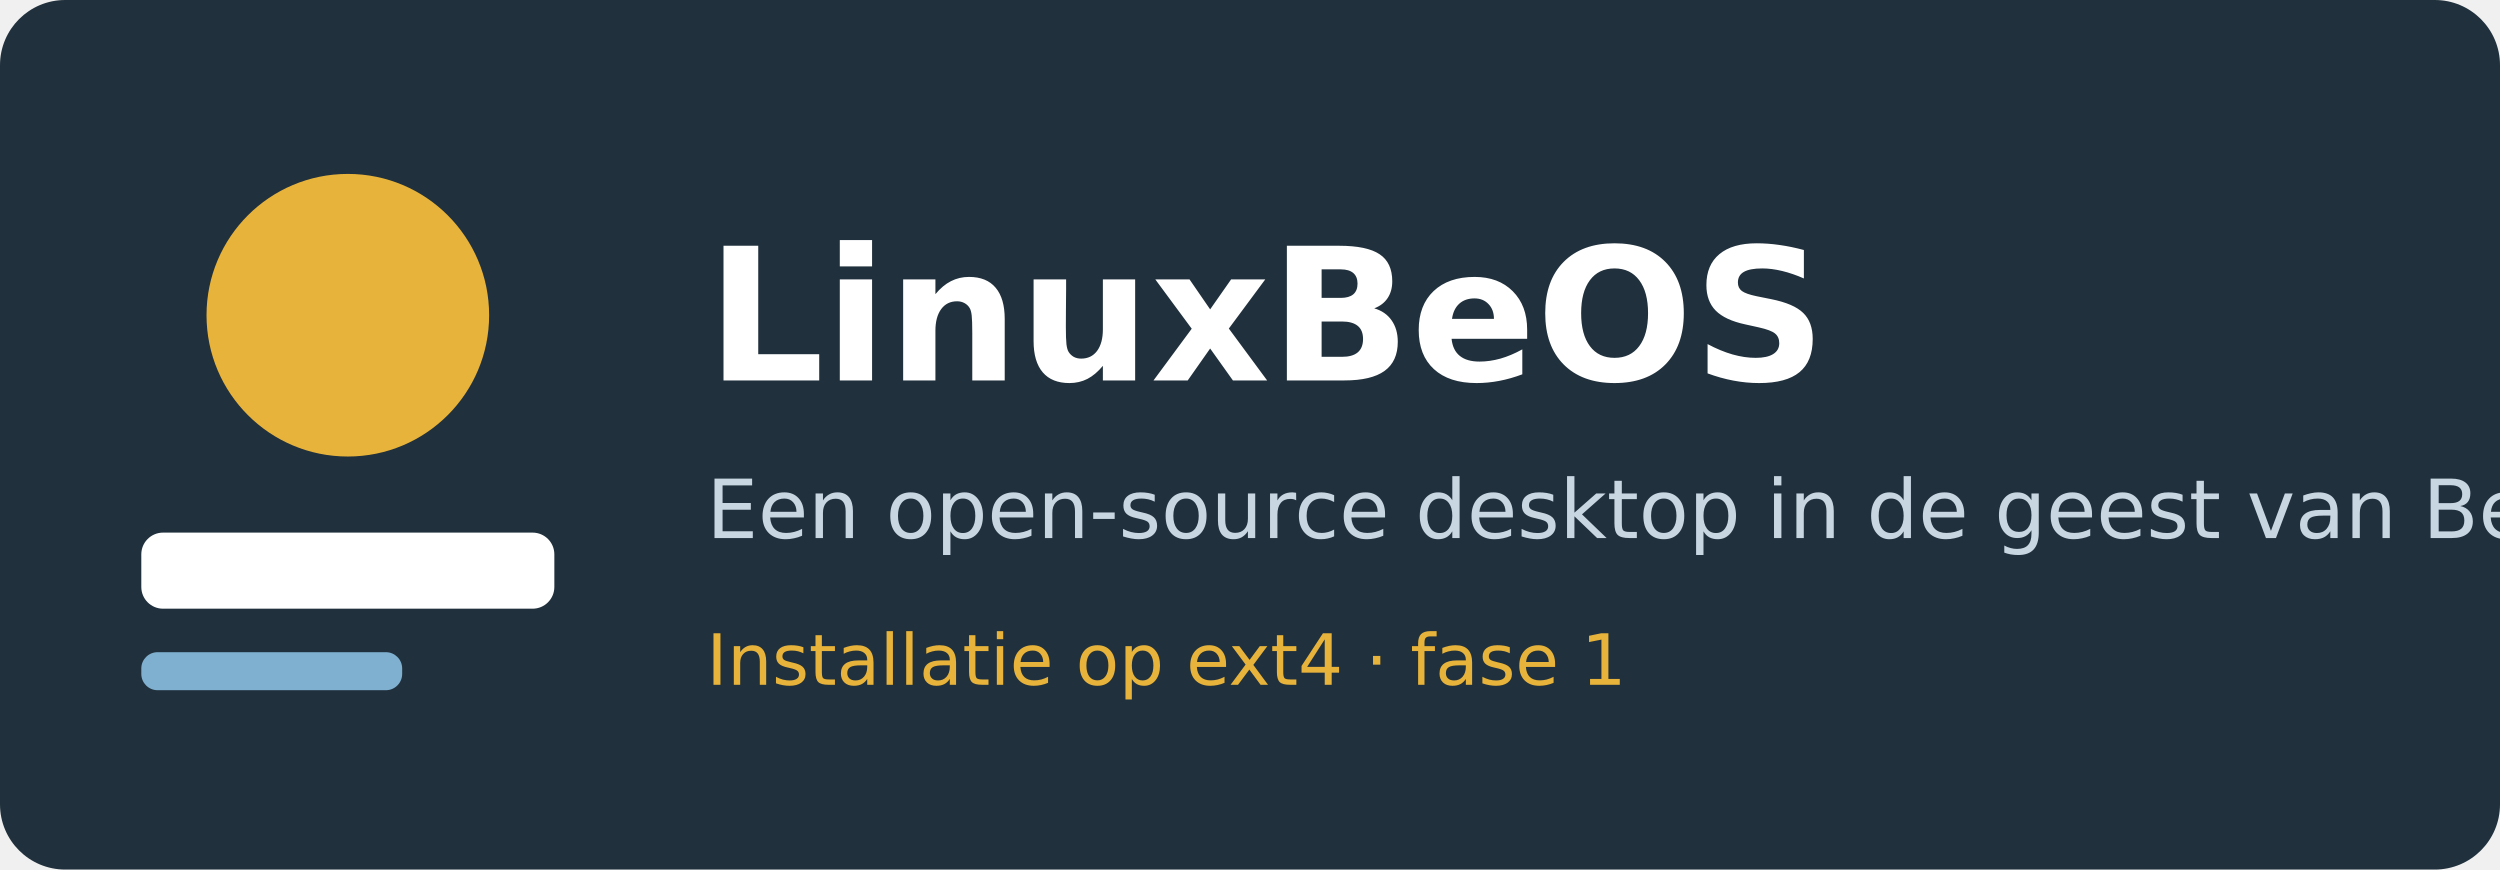
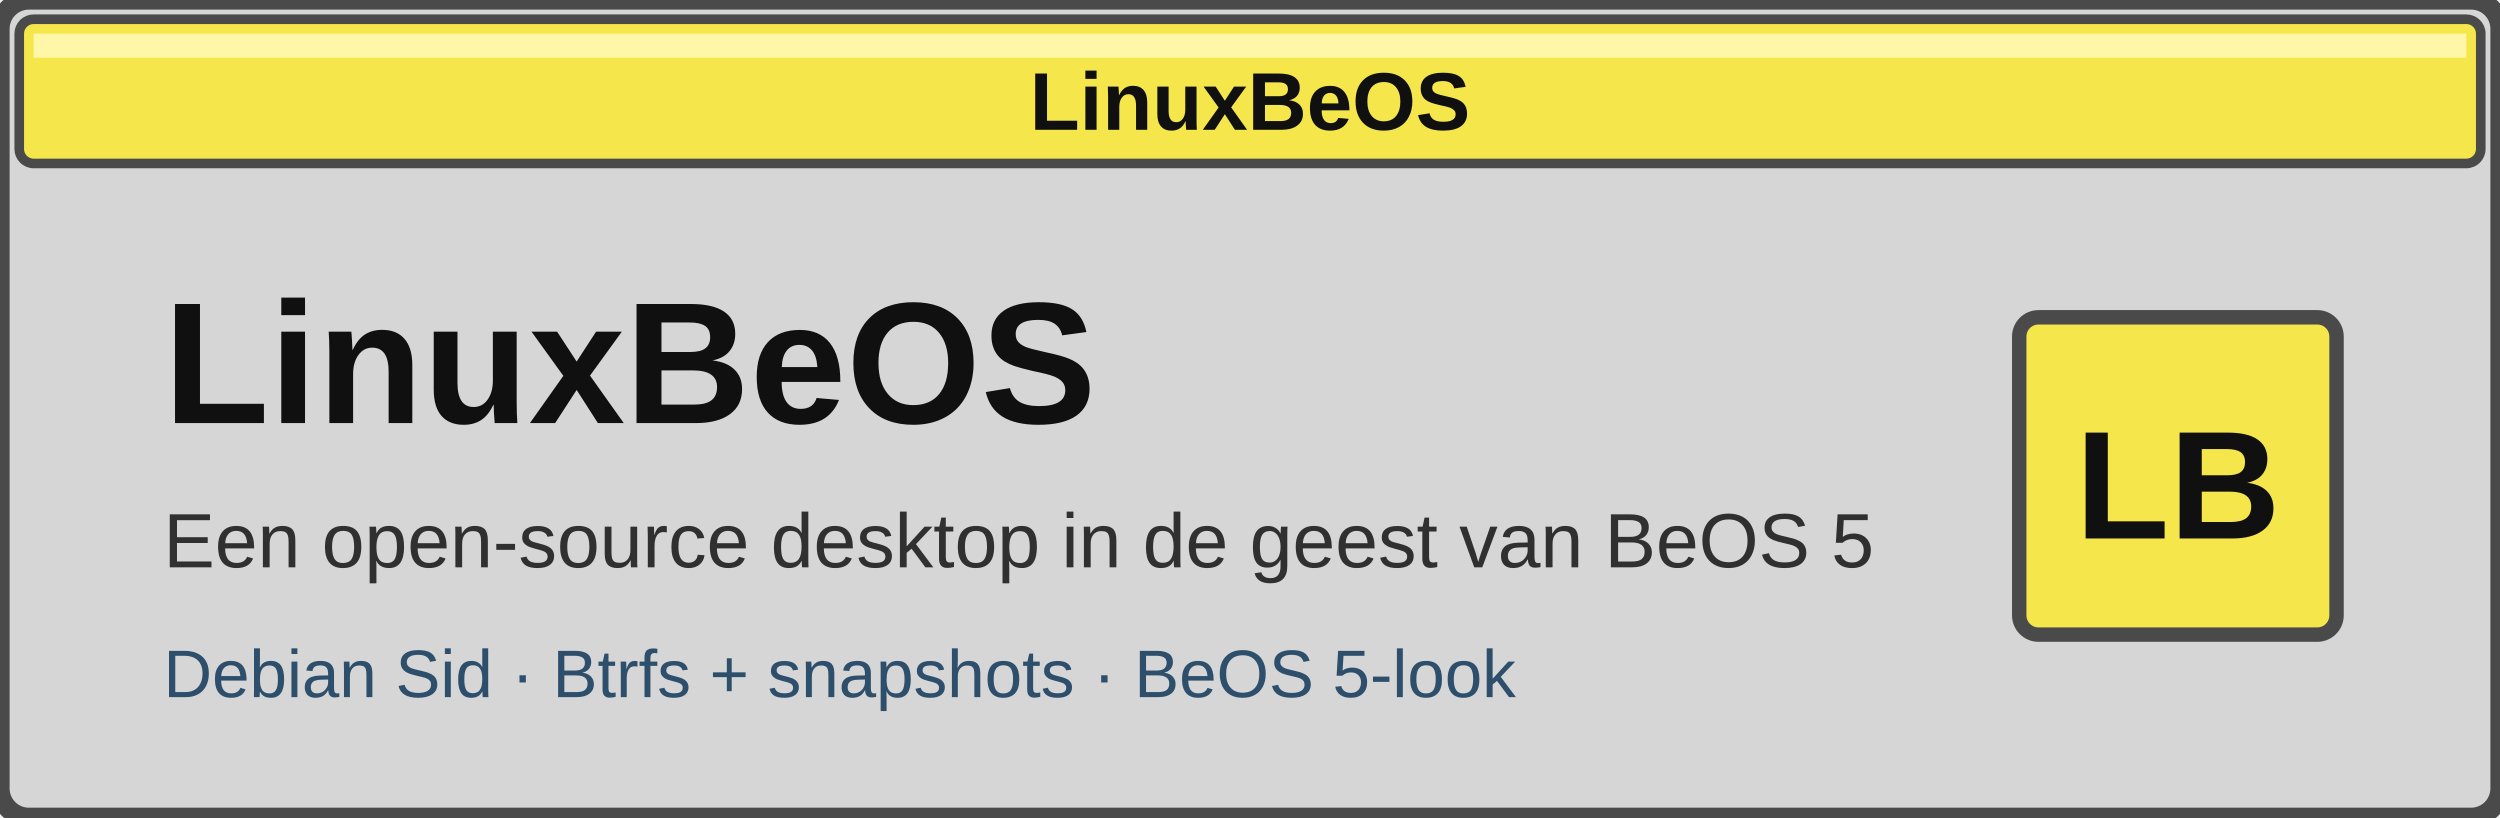
- <svg xmlns="http://www.w3.org/2000/svg" width="460" height="160" viewBox="0 0 460 160">
-   <rect width="460" height="160" rx="12" fill="#20303c" />
-   <circle cx="64" cy="58" r="26" fill="#e8b33a" />
-   <rect x="26" y="98" width="76" height="14" rx="4" fill="#ffffff" />
-   <rect x="26" y="120" width="48" height="7" rx="3" fill="#7fb0cf" />
-   <text x="130" y="70" font-family="DejaVu Sans, sans-serif" font-size="34" font-weight="bold" fill="#ffffff">LinuxBeOS</text>
-   <text x="130" y="99" font-family="DejaVu Sans, sans-serif" font-size="15" fill="#c8d6e2">Een open-source desktop in de geest van BeOS 5</text>
-   <text x="130" y="126" font-family="DejaVu Sans, sans-serif" font-size="13" fill="#e8b33a">Installatie op ext4 · fase 1</text>
+ <svg xmlns="http://www.w3.org/2000/svg" width="520" height="170" viewBox="0 0 520 170">
+   <rect width="520" height="170" rx="6" fill="#d6d6d6" stroke="#4a4a4a" stroke-width="4" />
+   <rect x="4" y="4" width="512" height="30" rx="3" fill="#f5e64b" stroke="#4a4a4a" stroke-width="2" />
+   <rect x="7" y="7" width="506" height="5" fill="#fff7a8" />
+   <text x="260" y="27" text-anchor="middle" font-family="Liberation Sans, DejaVu Sans, sans-serif" font-size="17" font-weight="bold" fill="#101010">LinuxBeOS</text>
+   <text x="34" y="88" font-family="Liberation Sans, DejaVu Sans, sans-serif" font-size="36" font-weight="bold" fill="#101010">LinuxBeOS</text>
+   <text x="34" y="118" font-family="Liberation Sans, DejaVu Sans, sans-serif" font-size="16" fill="#303030">Een open-source desktop in de geest van BeOS 5</text>
+   <text x="34" y="145" font-family="Liberation Sans, DejaVu Sans, sans-serif" font-size="14" fill="#2d4f6c">Debian Sid · Btrfs + snapshots · BeOS 5-look</text>
+   <rect x="420" y="66" width="66" height="66" rx="4" fill="#f5e64b" stroke="#4a4a4a" stroke-width="3" />
+   <text x="453" y="112" text-anchor="middle" font-family="Liberation Sans, DejaVu Sans, sans-serif" font-size="32" font-weight="bold" fill="#101010">LB</text>
</svg>
